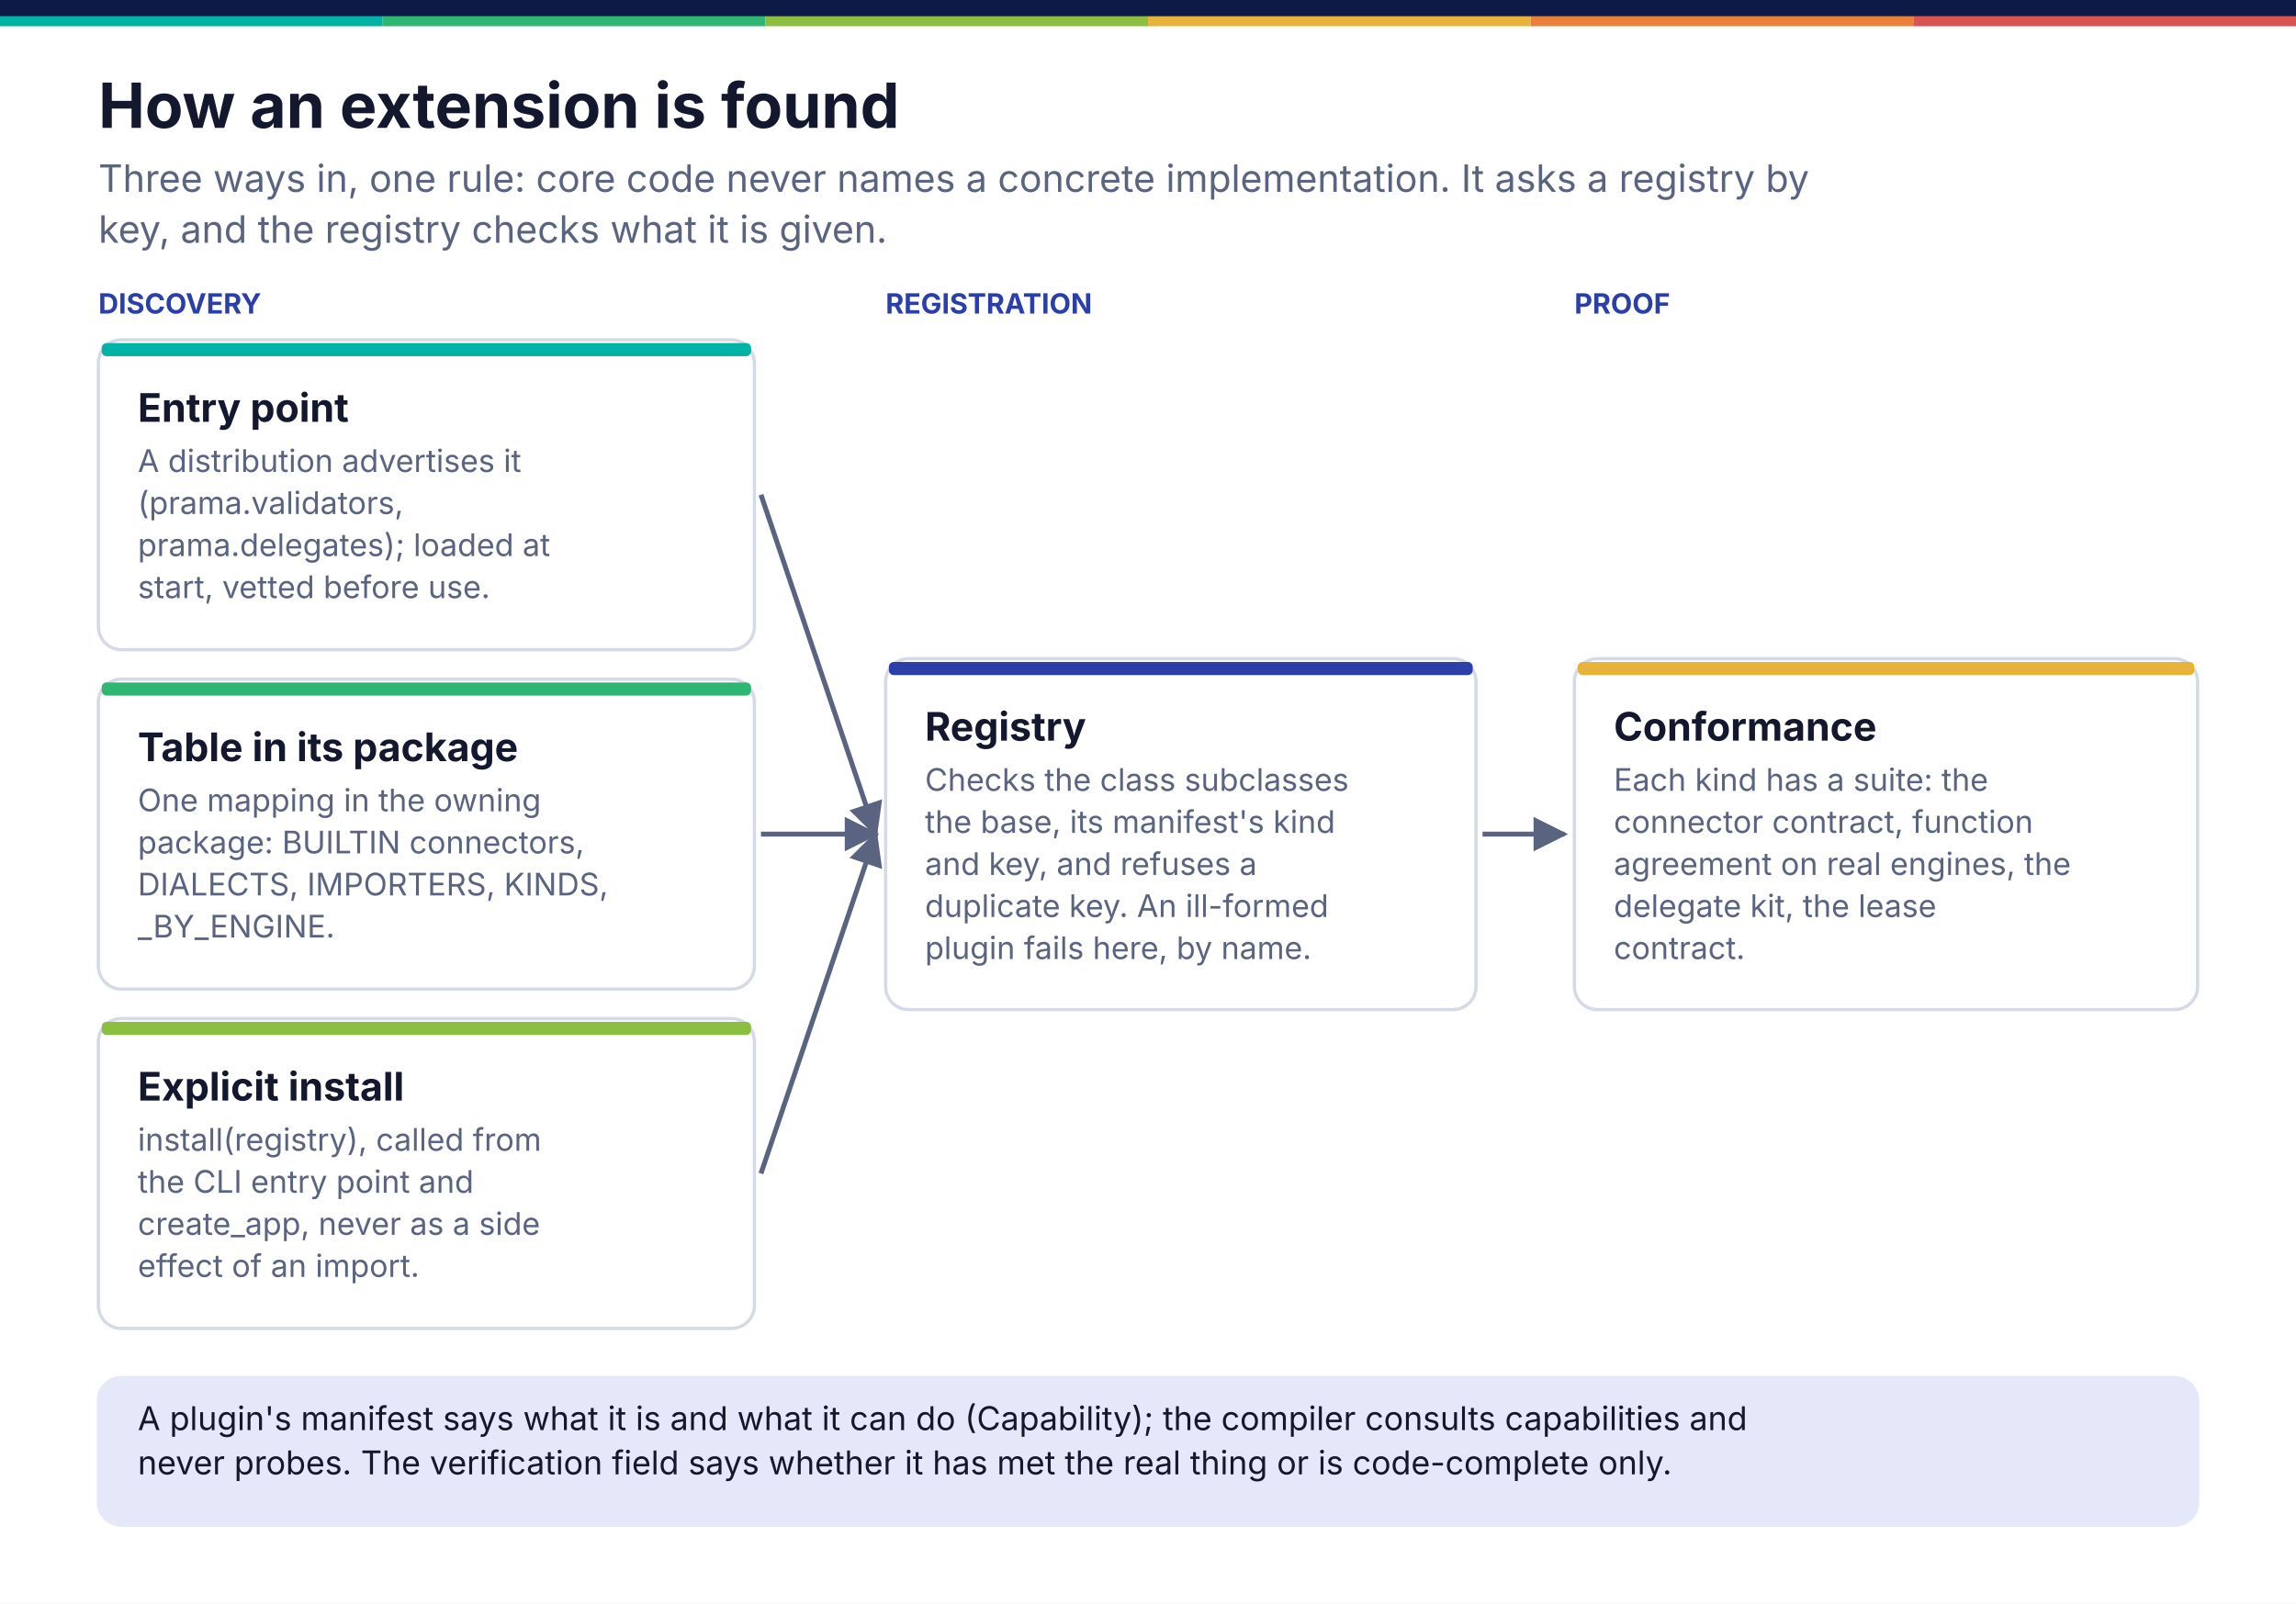
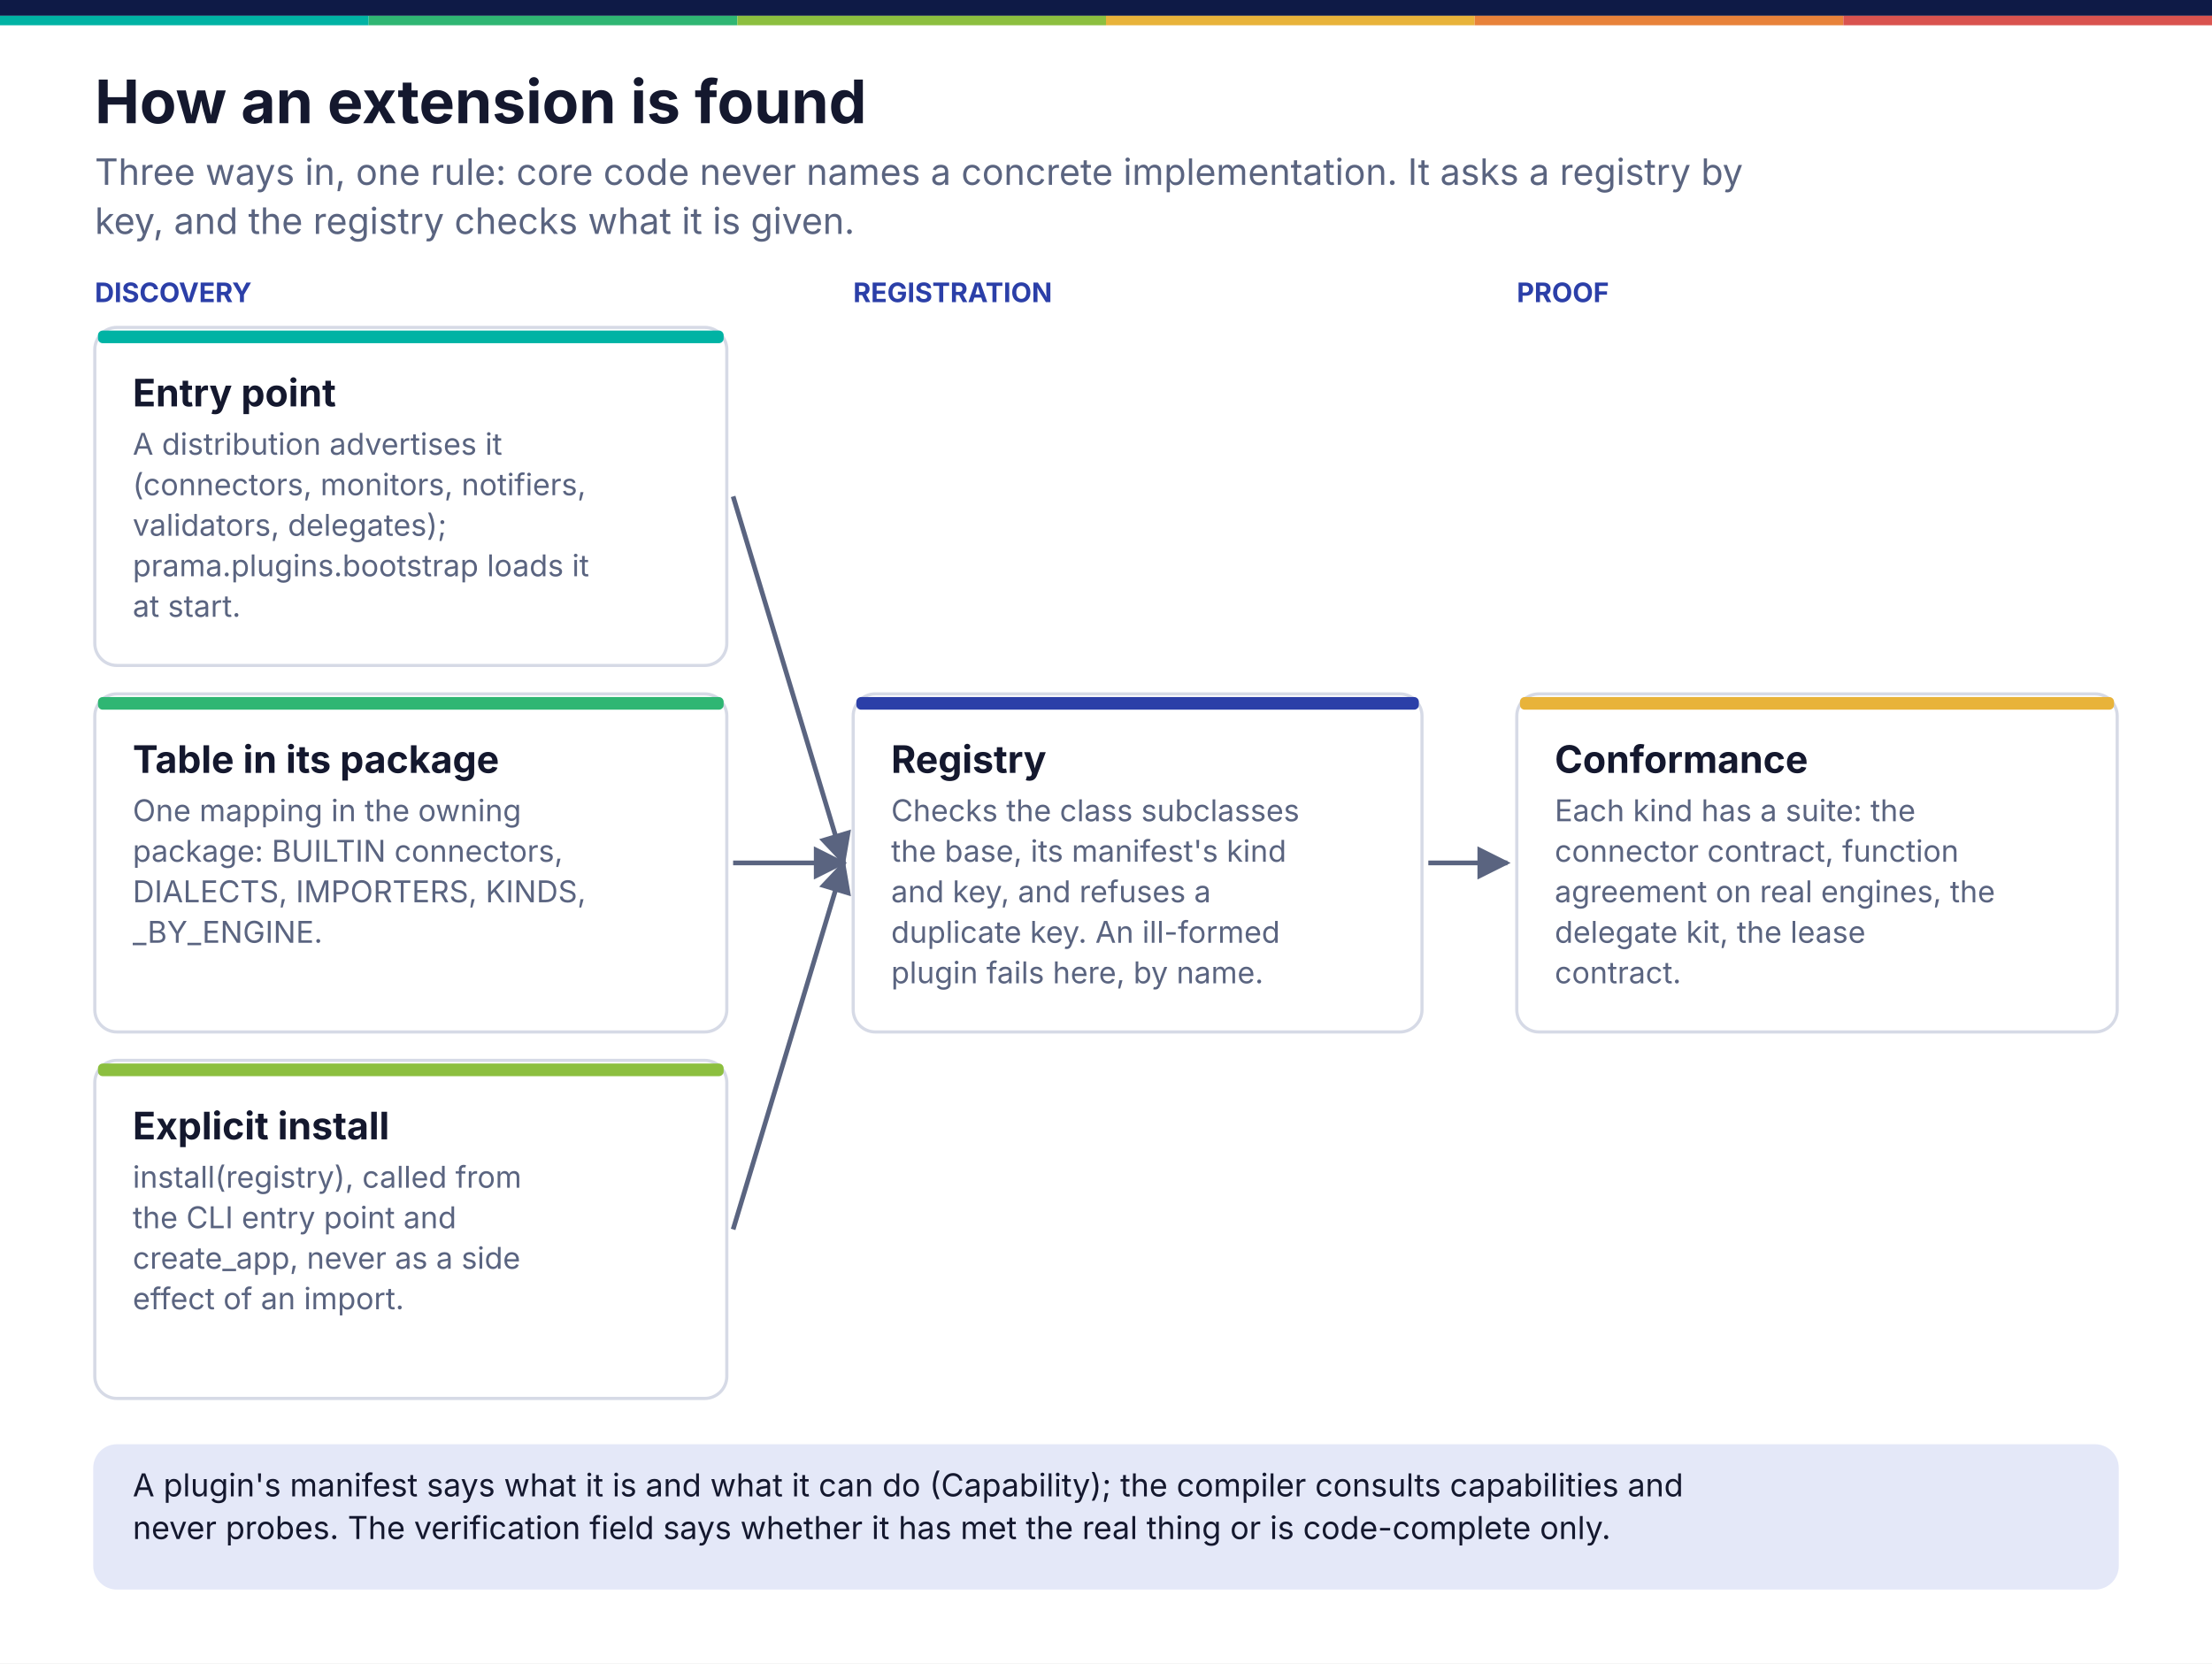
- <svg xmlns="http://www.w3.org/2000/svg" width="1400" height="978" viewBox="0 0 1400 978">
+ <svg xmlns="http://www.w3.org/2000/svg" width="1400" height="1053" viewBox="0 0 1400 1053">
  <defs>
    <marker id="head" viewBox="0 0 10 10" refX="9" refY="5" markerWidth="7" markerHeight="7" orient="auto-start-reverse">
      <path d="M0,0 L10,5 L0,10 z" fill="#5A6480" />
    </marker>
  </defs>
-   <rect width="1400" height="978" fill="#FFFFFF" />
+   <rect width="1400" height="1053" fill="#FFFFFF" />
  <rect x="0" y="0" width="1400" height="10" fill="#0E1A46" />
  <rect x="0.0" y="10" width="233.333" height="6" fill="#00B3A4" />
  <rect x="233.333" y="10" width="233.333" height="6" fill="#2FB673" />
  <rect x="466.667" y="10" width="233.333" height="6" fill="#8CBF3F" />
  <rect x="700.0" y="10" width="233.333" height="6" fill="#E8B33A" />
  <rect x="933.333" y="10" width="233.333" height="6" fill="#E8823A" />
  <rect x="1166.667" y="10" width="233.333" height="6" fill="#D9534F" />
  <text id="t1" x="60" y="78" font-family="Inter, 'DejaVu Sans', sans-serif" font-size="38" font-weight="700" fill="#14182E" text-anchor="start" xml:space="preserve">How an extension is found</text>
  <text id="t2" x="60" y="117.0" font-family="Inter, 'DejaVu Sans', sans-serif" font-size="23" font-weight="400" fill="#5A6480" text-anchor="start" xml:space="preserve">Three ways in, one rule: core code never names a concrete implementation. It asks a registry by</text>
  <text id="t3" x="60" y="148.05" font-family="Inter, 'DejaVu Sans', sans-serif" font-size="23" font-weight="400" fill="#5A6480" text-anchor="start" xml:space="preserve">key, and the registry checks what it is given.</text>
  <text id="t4" x="60" y="191.25" font-family="Inter, 'DejaVu Sans', sans-serif" font-size="17" font-weight="700" fill="#2B3FA8" text-anchor="start" xml:space="preserve">DISCOVERY</text>
-   <rect id="box-way0" x="60" y="207.25" width="400" height="189" rx="14" fill="#FFFFFF" stroke="#D6DAE6" stroke-width="2" />
+   <rect id="box-way0" x="60" y="207.25" width="400" height="214" rx="14" fill="#FFFFFF" stroke="#D6DAE6" stroke-width="2" />
  <rect x="62" y="209.25" width="396" height="8" rx="3" fill="#00B3A4" />
  <text id="t-way0-5" x="84" y="257.25" font-family="Inter, 'DejaVu Sans', sans-serif" font-size="24" font-weight="700" fill="#14182E" text-anchor="start" xml:space="preserve">Entry point</text>
  <text id="t-way0-6" x="84" y="287.85" font-family="Inter, 'DejaVu Sans', sans-serif" font-size="19" font-weight="400" fill="#5A6480" text-anchor="start" xml:space="preserve">A distribution advertises it</text>
-   <text id="t-way0-7" x="84" y="313.5" font-family="Inter, 'DejaVu Sans', sans-serif" font-size="19" font-weight="400" fill="#5A6480" text-anchor="start" xml:space="preserve">(prama.validators,</text>
-   <text id="t-way0-8" x="84" y="339.15" font-family="Inter, 'DejaVu Sans', sans-serif" font-size="19" font-weight="400" fill="#5A6480" text-anchor="start" xml:space="preserve">prama.delegates); loaded at</text>
-   <text id="t-way0-9" x="84" y="364.8" font-family="Inter, 'DejaVu Sans', sans-serif" font-size="19" font-weight="400" fill="#5A6480" text-anchor="start" xml:space="preserve">start, vetted before use.</text>
-   <rect id="box-way1" x="60" y="414.25" width="400" height="189" rx="14" fill="#FFFFFF" stroke="#D6DAE6" stroke-width="2" />
-   <rect x="62" y="416.25" width="396" height="8" rx="3" fill="#2FB673" />
-   <text id="t-way1-10" x="84" y="464.25" font-family="Inter, 'DejaVu Sans', sans-serif" font-size="24" font-weight="700" fill="#14182E" text-anchor="start" xml:space="preserve">Table in its package</text>
-   <text id="t-way1-11" x="84" y="494.85" font-family="Inter, 'DejaVu Sans', sans-serif" font-size="19" font-weight="400" fill="#5A6480" text-anchor="start" xml:space="preserve">One mapping in the owning</text>
-   <text id="t-way1-12" x="84" y="520.5" font-family="Inter, 'DejaVu Sans', sans-serif" font-size="19" font-weight="400" fill="#5A6480" text-anchor="start" xml:space="preserve">package: BUILTIN connectors,</text>
-   <text id="t-way1-13" x="84" y="546.15" font-family="Inter, 'DejaVu Sans', sans-serif" font-size="19" font-weight="400" fill="#5A6480" text-anchor="start" xml:space="preserve">DIALECTS, IMPORTERS, KINDS,</text>
-   <text id="t-way1-14" x="84" y="571.8" font-family="Inter, 'DejaVu Sans', sans-serif" font-size="19" font-weight="400" fill="#5A6480" text-anchor="start" xml:space="preserve">_BY_ENGINE.</text>
-   <rect id="box-way2" x="60" y="621.25" width="400" height="189" rx="14" fill="#FFFFFF" stroke="#D6DAE6" stroke-width="2" />
-   <rect x="62" y="623.25" width="396" height="8" rx="3" fill="#8CBF3F" />
-   <text id="t-way2-15" x="84" y="671.25" font-family="Inter, 'DejaVu Sans', sans-serif" font-size="24" font-weight="700" fill="#14182E" text-anchor="start" xml:space="preserve">Explicit install</text>
-   <text id="t-way2-16" x="84" y="701.85" font-family="Inter, 'DejaVu Sans', sans-serif" font-size="19" font-weight="400" fill="#5A6480" text-anchor="start" xml:space="preserve">install(registry), called from</text>
-   <text id="t-way2-17" x="84" y="727.5" font-family="Inter, 'DejaVu Sans', sans-serif" font-size="19" font-weight="400" fill="#5A6480" text-anchor="start" xml:space="preserve">the CLI entry point and</text>
-   <text id="t-way2-18" x="84" y="753.15" font-family="Inter, 'DejaVu Sans', sans-serif" font-size="19" font-weight="400" fill="#5A6480" text-anchor="start" xml:space="preserve">create_app, never as a side</text>
-   <text id="t-way2-19" x="84" y="778.8" font-family="Inter, 'DejaVu Sans', sans-serif" font-size="19" font-weight="400" fill="#5A6480" text-anchor="start" xml:space="preserve">effect of an import.</text>
-   <text id="t20" x="540" y="191.25" font-family="Inter, 'DejaVu Sans', sans-serif" font-size="17" font-weight="700" fill="#2B3FA8" text-anchor="start" xml:space="preserve">REGISTRATION</text>
-   <rect id="box-registry" x="540" y="401.75" width="360" height="214" rx="14" fill="#FFFFFF" stroke="#D6DAE6" stroke-width="2" />
-   <rect x="542" y="403.75" width="356" height="8" rx="3" fill="#2B3FA8" />
-   <text id="t-registry-21" x="564" y="451.75" font-family="Inter, 'DejaVu Sans', sans-serif" font-size="24" font-weight="700" fill="#14182E" text-anchor="start" xml:space="preserve">Registry</text>
-   <text id="t-registry-22" x="564" y="482.35" font-family="Inter, 'DejaVu Sans', sans-serif" font-size="19" font-weight="400" fill="#5A6480" text-anchor="start" xml:space="preserve">Checks the class subclasses</text>
-   <text id="t-registry-23" x="564" y="508.0" font-family="Inter, 'DejaVu Sans', sans-serif" font-size="19" font-weight="400" fill="#5A6480" text-anchor="start" xml:space="preserve">the base, its manifest's kind</text>
-   <text id="t-registry-24" x="564" y="533.65" font-family="Inter, 'DejaVu Sans', sans-serif" font-size="19" font-weight="400" fill="#5A6480" text-anchor="start" xml:space="preserve">and key, and refuses a</text>
-   <text id="t-registry-25" x="564" y="559.3" font-family="Inter, 'DejaVu Sans', sans-serif" font-size="19" font-weight="400" fill="#5A6480" text-anchor="start" xml:space="preserve">duplicate key. An ill-formed</text>
-   <text id="t-registry-26" x="564" y="584.95" font-family="Inter, 'DejaVu Sans', sans-serif" font-size="19" font-weight="400" fill="#5A6480" text-anchor="start" xml:space="preserve">plugin fails here, by name.</text>
-   <line id="a27" x1="464" y1="301.75" x2="534" y2="508.75" stroke="#5A6480" stroke-width="3" marker-end="url(#head)" />
-   <line id="a28" x1="464" y1="508.75" x2="534" y2="508.75" stroke="#5A6480" stroke-width="3" marker-end="url(#head)" />
-   <line id="a29" x1="464" y1="715.75" x2="534" y2="508.75" stroke="#5A6480" stroke-width="3" marker-end="url(#head)" />
-   <text id="t30" x="960" y="191.25" font-family="Inter, 'DejaVu Sans', sans-serif" font-size="17" font-weight="700" fill="#2B3FA8" text-anchor="start" xml:space="preserve">PROOF</text>
-   <rect id="box-proof" x="960" y="401.75" width="380" height="214" rx="14" fill="#FFFFFF" stroke="#D6DAE6" stroke-width="2" />
-   <rect x="962" y="403.75" width="376" height="8" rx="3" fill="#E8B33A" />
-   <text id="t-proof-31" x="984" y="451.75" font-family="Inter, 'DejaVu Sans', sans-serif" font-size="24" font-weight="700" fill="#14182E" text-anchor="start" xml:space="preserve">Conformance</text>
-   <text id="t-proof-32" x="984" y="482.35" font-family="Inter, 'DejaVu Sans', sans-serif" font-size="19" font-weight="400" fill="#5A6480" text-anchor="start" xml:space="preserve">Each kind has a suite: the</text>
-   <text id="t-proof-33" x="984" y="508.0" font-family="Inter, 'DejaVu Sans', sans-serif" font-size="19" font-weight="400" fill="#5A6480" text-anchor="start" xml:space="preserve">connector contract, function</text>
-   <text id="t-proof-34" x="984" y="533.65" font-family="Inter, 'DejaVu Sans', sans-serif" font-size="19" font-weight="400" fill="#5A6480" text-anchor="start" xml:space="preserve">agreement on real engines, the</text>
-   <text id="t-proof-35" x="984" y="559.3" font-family="Inter, 'DejaVu Sans', sans-serif" font-size="19" font-weight="400" fill="#5A6480" text-anchor="start" xml:space="preserve">delegate kit, the lease</text>
-   <text id="t-proof-36" x="984" y="584.95" font-family="Inter, 'DejaVu Sans', sans-serif" font-size="19" font-weight="400" fill="#5A6480" text-anchor="start" xml:space="preserve">contract.</text>
-   <line id="a37" x1="904" y1="508.75" x2="954" y2="508.75" stroke="#5A6480" stroke-width="3" marker-end="url(#head)" />
-   <rect id="box-rule" x="60" y="840.25" width="1280" height="90" rx="14" fill="#E4E8F8" stroke="#E4E8F8" stroke-width="2" />
-   <text id="t-rule-38" x="84" y="872.25" font-family="Inter, 'DejaVu Sans', sans-serif" font-size="20" font-weight="400" fill="#14182E" text-anchor="start" xml:space="preserve">A plugin's manifest says what it is and what it can do (Capability); the compiler consults capabilities and</text>
-   <text id="t-rule-39" x="84" y="899.25" font-family="Inter, 'DejaVu Sans', sans-serif" font-size="20" font-weight="400" fill="#14182E" text-anchor="start" xml:space="preserve">never probes. The verification field says whether it has met the real thing or is code-complete only.</text>
+   <text id="t-way0-7" x="84" y="313.5" font-family="Inter, 'DejaVu Sans', sans-serif" font-size="19" font-weight="400" fill="#5A6480" text-anchor="start" xml:space="preserve">(connectors, monitors, notifiers,</text>
+   <text id="t-way0-8" x="84" y="339.15" font-family="Inter, 'DejaVu Sans', sans-serif" font-size="19" font-weight="400" fill="#5A6480" text-anchor="start" xml:space="preserve">validators, delegates);</text>
+   <text id="t-way0-9" x="84" y="364.8" font-family="Inter, 'DejaVu Sans', sans-serif" font-size="19" font-weight="400" fill="#5A6480" text-anchor="start" xml:space="preserve">prama.plugins.bootstrap loads it</text>
+   <text id="t-way0-10" x="84" y="390.45" font-family="Inter, 'DejaVu Sans', sans-serif" font-size="19" font-weight="400" fill="#5A6480" text-anchor="start" xml:space="preserve">at start.</text>
+   <rect id="box-way1" x="60" y="439.25" width="400" height="214" rx="14" fill="#FFFFFF" stroke="#D6DAE6" stroke-width="2" />
+   <rect x="62" y="441.25" width="396" height="8" rx="3" fill="#2FB673" />
+   <text id="t-way1-11" x="84" y="489.25" font-family="Inter, 'DejaVu Sans', sans-serif" font-size="24" font-weight="700" fill="#14182E" text-anchor="start" xml:space="preserve">Table in its package</text>
+   <text id="t-way1-12" x="84" y="519.85" font-family="Inter, 'DejaVu Sans', sans-serif" font-size="19" font-weight="400" fill="#5A6480" text-anchor="start" xml:space="preserve">One mapping in the owning</text>
+   <text id="t-way1-13" x="84" y="545.5" font-family="Inter, 'DejaVu Sans', sans-serif" font-size="19" font-weight="400" fill="#5A6480" text-anchor="start" xml:space="preserve">package: BUILTIN connectors,</text>
+   <text id="t-way1-14" x="84" y="571.15" font-family="Inter, 'DejaVu Sans', sans-serif" font-size="19" font-weight="400" fill="#5A6480" text-anchor="start" xml:space="preserve">DIALECTS, IMPORTERS, KINDS,</text>
+   <text id="t-way1-15" x="84" y="596.8" font-family="Inter, 'DejaVu Sans', sans-serif" font-size="19" font-weight="400" fill="#5A6480" text-anchor="start" xml:space="preserve">_BY_ENGINE.</text>
+   <rect id="box-way2" x="60" y="671.25" width="400" height="214" rx="14" fill="#FFFFFF" stroke="#D6DAE6" stroke-width="2" />
+   <rect x="62" y="673.25" width="396" height="8" rx="3" fill="#8CBF3F" />
+   <text id="t-way2-16" x="84" y="721.25" font-family="Inter, 'DejaVu Sans', sans-serif" font-size="24" font-weight="700" fill="#14182E" text-anchor="start" xml:space="preserve">Explicit install</text>
+   <text id="t-way2-17" x="84" y="751.85" font-family="Inter, 'DejaVu Sans', sans-serif" font-size="19" font-weight="400" fill="#5A6480" text-anchor="start" xml:space="preserve">install(registry), called from</text>
+   <text id="t-way2-18" x="84" y="777.5" font-family="Inter, 'DejaVu Sans', sans-serif" font-size="19" font-weight="400" fill="#5A6480" text-anchor="start" xml:space="preserve">the CLI entry point and</text>
+   <text id="t-way2-19" x="84" y="803.15" font-family="Inter, 'DejaVu Sans', sans-serif" font-size="19" font-weight="400" fill="#5A6480" text-anchor="start" xml:space="preserve">create_app, never as a side</text>
+   <text id="t-way2-20" x="84" y="828.8" font-family="Inter, 'DejaVu Sans', sans-serif" font-size="19" font-weight="400" fill="#5A6480" text-anchor="start" xml:space="preserve">effect of an import.</text>
+   <text id="t21" x="540" y="191.25" font-family="Inter, 'DejaVu Sans', sans-serif" font-size="17" font-weight="700" fill="#2B3FA8" text-anchor="start" xml:space="preserve">REGISTRATION</text>
+   <rect id="box-registry" x="540" y="439.25" width="360" height="214" rx="14" fill="#FFFFFF" stroke="#D6DAE6" stroke-width="2" />
+   <rect x="542" y="441.25" width="356" height="8" rx="3" fill="#2B3FA8" />
+   <text id="t-registry-22" x="564" y="489.25" font-family="Inter, 'DejaVu Sans', sans-serif" font-size="24" font-weight="700" fill="#14182E" text-anchor="start" xml:space="preserve">Registry</text>
+   <text id="t-registry-23" x="564" y="519.85" font-family="Inter, 'DejaVu Sans', sans-serif" font-size="19" font-weight="400" fill="#5A6480" text-anchor="start" xml:space="preserve">Checks the class subclasses</text>
+   <text id="t-registry-24" x="564" y="545.5" font-family="Inter, 'DejaVu Sans', sans-serif" font-size="19" font-weight="400" fill="#5A6480" text-anchor="start" xml:space="preserve">the base, its manifest's kind</text>
+   <text id="t-registry-25" x="564" y="571.15" font-family="Inter, 'DejaVu Sans', sans-serif" font-size="19" font-weight="400" fill="#5A6480" text-anchor="start" xml:space="preserve">and key, and refuses a</text>
+   <text id="t-registry-26" x="564" y="596.8" font-family="Inter, 'DejaVu Sans', sans-serif" font-size="19" font-weight="400" fill="#5A6480" text-anchor="start" xml:space="preserve">duplicate key. An ill-formed</text>
+   <text id="t-registry-27" x="564" y="622.45" font-family="Inter, 'DejaVu Sans', sans-serif" font-size="19" font-weight="400" fill="#5A6480" text-anchor="start" xml:space="preserve">plugin fails here, by name.</text>
+   <line id="a28" x1="464" y1="314.25" x2="534" y2="546.25" stroke="#5A6480" stroke-width="3" marker-end="url(#head)" />
+   <line id="a29" x1="464" y1="546.25" x2="534" y2="546.25" stroke="#5A6480" stroke-width="3" marker-end="url(#head)" />
+   <line id="a30" x1="464" y1="778.25" x2="534" y2="546.25" stroke="#5A6480" stroke-width="3" marker-end="url(#head)" />
+   <text id="t31" x="960" y="191.25" font-family="Inter, 'DejaVu Sans', sans-serif" font-size="17" font-weight="700" fill="#2B3FA8" text-anchor="start" xml:space="preserve">PROOF</text>
+   <rect id="box-proof" x="960" y="439.25" width="380" height="214" rx="14" fill="#FFFFFF" stroke="#D6DAE6" stroke-width="2" />
+   <rect x="962" y="441.25" width="376" height="8" rx="3" fill="#E8B33A" />
+   <text id="t-proof-32" x="984" y="489.25" font-family="Inter, 'DejaVu Sans', sans-serif" font-size="24" font-weight="700" fill="#14182E" text-anchor="start" xml:space="preserve">Conformance</text>
+   <text id="t-proof-33" x="984" y="519.85" font-family="Inter, 'DejaVu Sans', sans-serif" font-size="19" font-weight="400" fill="#5A6480" text-anchor="start" xml:space="preserve">Each kind has a suite: the</text>
+   <text id="t-proof-34" x="984" y="545.5" font-family="Inter, 'DejaVu Sans', sans-serif" font-size="19" font-weight="400" fill="#5A6480" text-anchor="start" xml:space="preserve">connector contract, function</text>
+   <text id="t-proof-35" x="984" y="571.15" font-family="Inter, 'DejaVu Sans', sans-serif" font-size="19" font-weight="400" fill="#5A6480" text-anchor="start" xml:space="preserve">agreement on real engines, the</text>
+   <text id="t-proof-36" x="984" y="596.8" font-family="Inter, 'DejaVu Sans', sans-serif" font-size="19" font-weight="400" fill="#5A6480" text-anchor="start" xml:space="preserve">delegate kit, the lease</text>
+   <text id="t-proof-37" x="984" y="622.45" font-family="Inter, 'DejaVu Sans', sans-serif" font-size="19" font-weight="400" fill="#5A6480" text-anchor="start" xml:space="preserve">contract.</text>
+   <line id="a38" x1="904" y1="546.25" x2="954" y2="546.25" stroke="#5A6480" stroke-width="3" marker-end="url(#head)" />
+   <rect id="box-rule" x="60" y="915.25" width="1280" height="90" rx="14" fill="#E4E8F8" stroke="#E4E8F8" stroke-width="2" />
+   <text id="t-rule-39" x="84" y="947.25" font-family="Inter, 'DejaVu Sans', sans-serif" font-size="20" font-weight="400" fill="#14182E" text-anchor="start" xml:space="preserve">A plugin's manifest says what it is and what it can do (Capability); the compiler consults capabilities and</text>
+   <text id="t-rule-40" x="84" y="974.25" font-family="Inter, 'DejaVu Sans', sans-serif" font-size="20" font-weight="400" fill="#14182E" text-anchor="start" xml:space="preserve">never probes. The verification field says whether it has met the real thing or is code-complete only.</text>
</svg>
